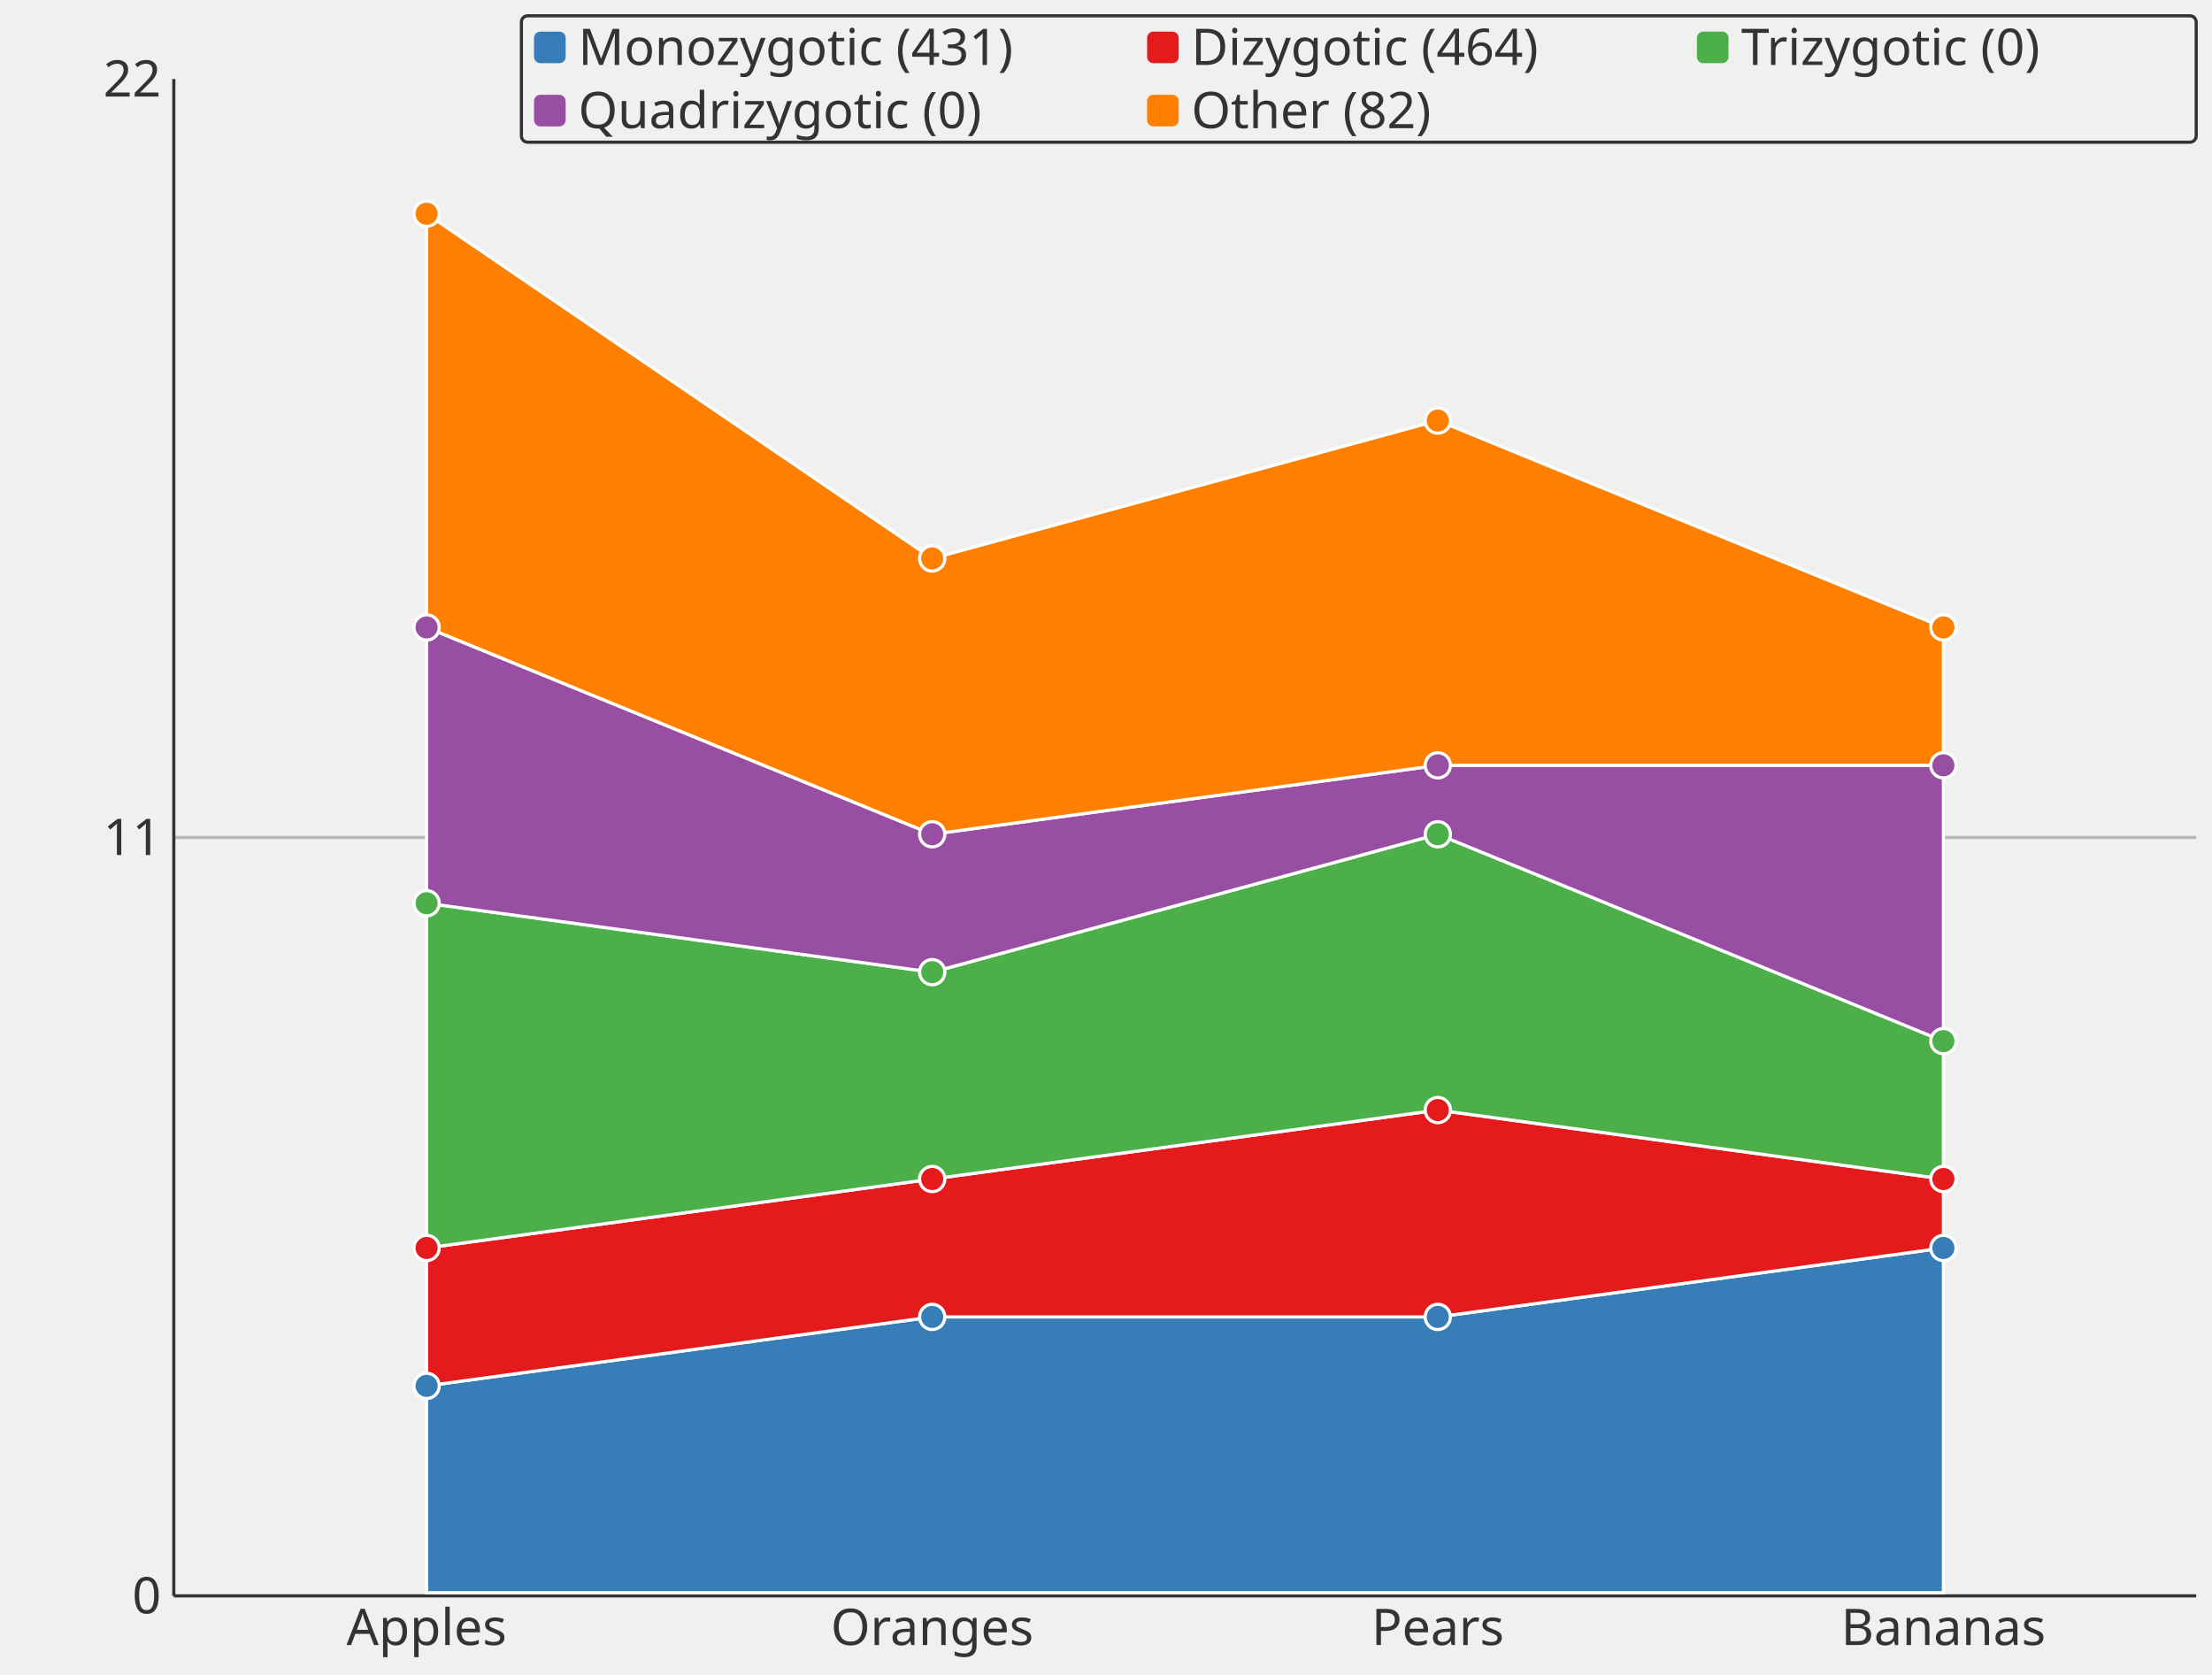
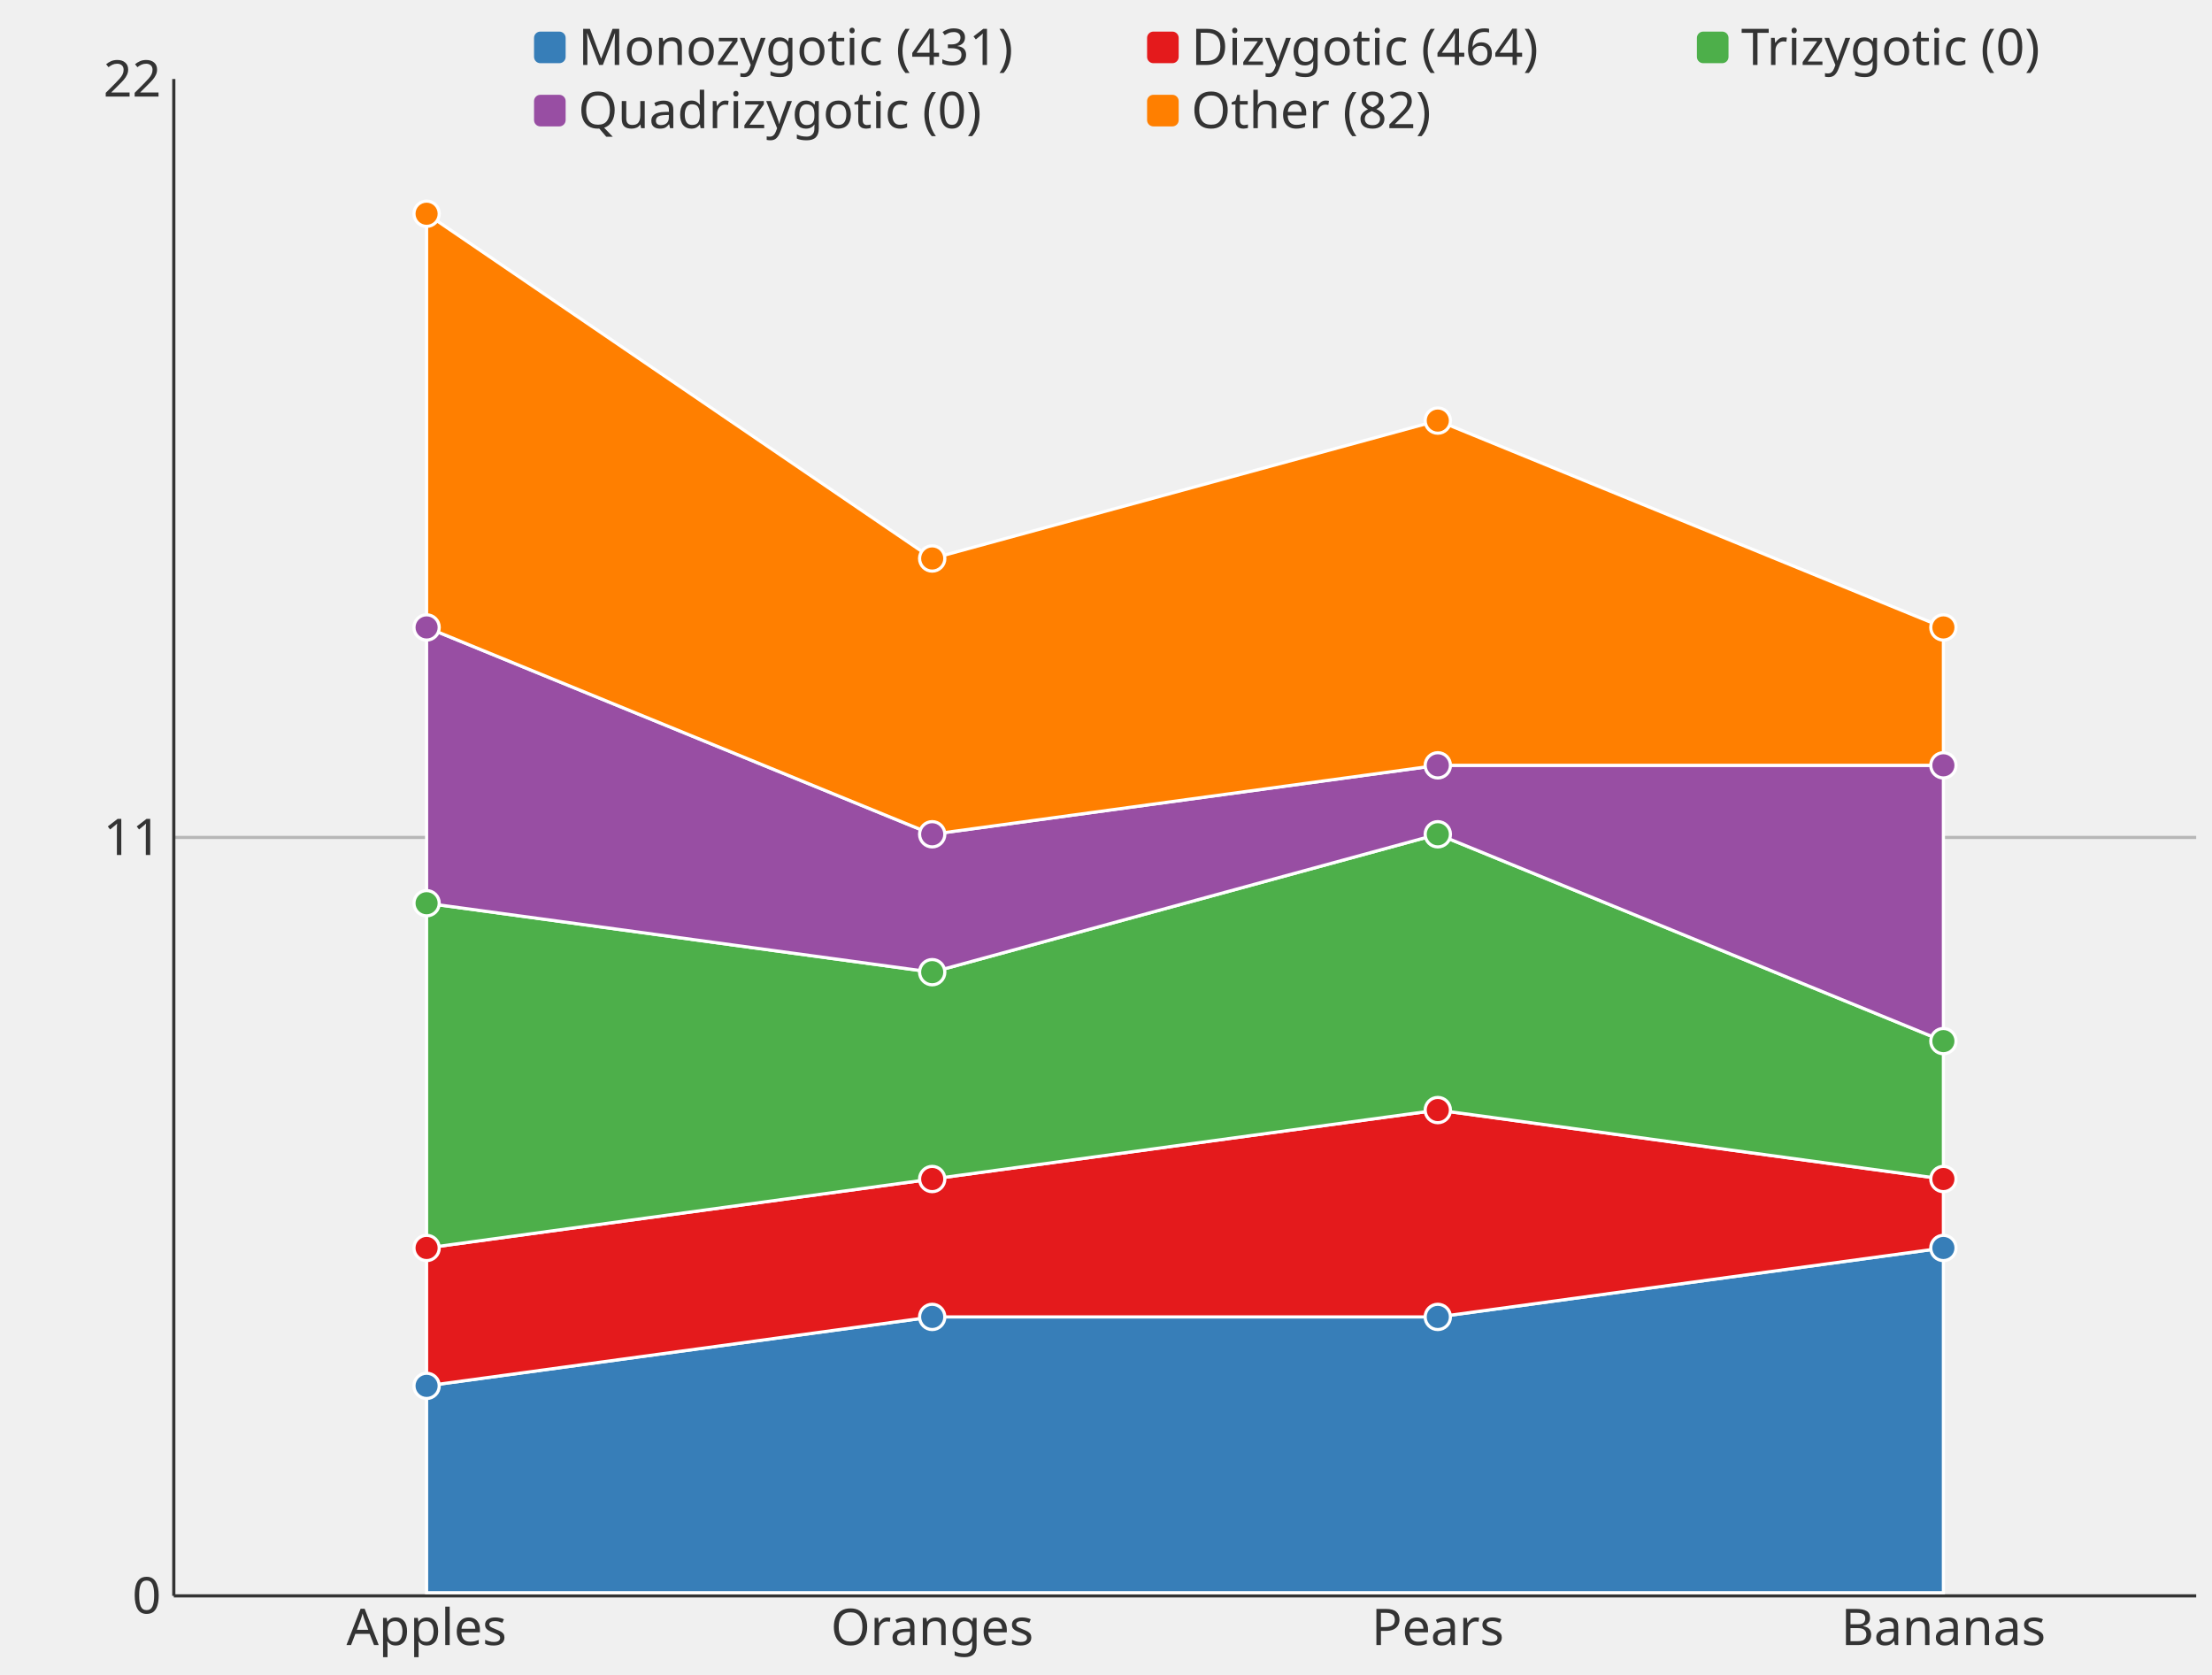
<svg xmlns="http://www.w3.org/2000/svg" font-family="sans-serif" font-size="16" viewBox="-55 -25 700 530">
  <style>
		@media (prefers-color-scheme: dark) {
			[fill="#333"] {fill: white}
			[stroke="#333"] {stroke: white}
		}
	</style>
  <g role="table">
    <line stroke="#333" x1="0" x2="0" y1="0" y2="480" />
    <line stroke="#333" x1="0" x2="640" y1="480" y2="480" />
    <line opacity="0.3" stroke="#333" x1="0" x2="640" y1="240" y2="240" />
    <g aria-hidden="true">
      <text dominant-baseline="middle" fill="#333" text-anchor="end" x="-4" y="480">0</text>
      <text dominant-baseline="middle" fill="#333" text-anchor="end" x="-4" y="240">11</text>
      <text dominant-baseline="middle" fill="#333" text-anchor="end" x="-4" y="0">22</text>
    </g>
    <g role="row">
      <text dominant-baseline="middle" fill="#333" role="columnheader" text-anchor="middle" x="80" y="490">Apples</text>
      <text dominant-baseline="middle" fill="#333" role="columnheader" text-anchor="middle" x="240" y="490">Oranges</text>
      <text dominant-baseline="middle" fill="#333" role="columnheader" text-anchor="middle" x="400" y="490">Pears</text>
      <text dominant-baseline="middle" fill="#333" role="columnheader" text-anchor="middle" x="560" y="490">Bananas</text>
    </g>
    <g aria-hidden="true">
-       <rect fill="none" height="40" rx="2" ry="2" stroke="#333" width="530" x="110" y="-20" />
      <rect fill="#377eb8" height="10" rx="2" ry="2" width="10" x="114" y="-15" />
      <text dominant-baseline="middle" fill="#333" x="128" y="-10">Monozygotic (431)</text>
      <rect fill="#e41a1c" height="10" rx="2" ry="2" width="10" x="308" y="-15" />
      <text dominant-baseline="middle" fill="#333" x="322" y="-10">Dizygotic (464)</text>
      <rect fill="#4daf4a" height="10" rx="2" ry="2" width="10" x="482" y="-15" />
      <text dominant-baseline="middle" fill="#333" x="496" y="-10">Trizygotic (0)</text>
      <rect fill="#984ea3" height="10" rx="2" ry="2" width="10" x="114" y="5" />
      <text dominant-baseline="middle" fill="#333" x="128" y="10">Quadrizygotic (0)</text>
      <rect fill="#ff7f00" height="10" rx="2" ry="2" width="10" x="308" y="5" />
      <text dominant-baseline="middle" fill="#333" x="322" y="10">Other (82)</text>
    </g>
    <polygon fill="#377eb8" points="80,413.546 240,391.727 400,391.727 560,369.909 560,479 400,479 240,479 80,479" stroke="white" />
    <polygon fill="#e41a1c" points="80,369.909 240,348.091 400,326.273 560,348.091 560,369.909 400,391.727 240,391.727 80,413.546" stroke="white" />
    <polygon fill="#4daf4a" points="80,260.818 240,282.636 400,239 560,304.454 560,348.091 400,326.273 240,348.091 80,369.909" stroke="white" />
    <polygon fill="#984ea3" points="80,173.546 240,239 400,217.182 560,217.182 560,304.454 400,239 240,282.636 80,260.818" stroke="white" />
    <polygon fill="#ff7f00" points="80,42.636 240,151.727 400,108.091 560,173.546 560,217.182 400,217.182 240,239 80,173.546" stroke="white" />
    <g fill="#377eb8" role="row" stroke="white">
      <circle cx="80" cy="413.546" r="4" role="cell">
				</circle>
      <circle cx="240" cy="391.727" r="4" role="cell">
				</circle>
      <circle cx="400" cy="391.727" r="4" role="cell">
				</circle>
      <circle cx="560" cy="369.909" r="4" role="cell">
				</circle>
    </g>
    <g fill="#e41a1c" role="row" stroke="white">
      <circle cx="80" cy="369.909" r="4" role="cell">
				</circle>
      <circle cx="240" cy="348.091" r="4" role="cell">
				</circle>
      <circle cx="400" cy="326.273" r="4" role="cell">
				</circle>
      <circle cx="560" cy="348.091" r="4" role="cell">
				</circle>
    </g>
    <g fill="#4daf4a" role="row" stroke="white">
      <circle cx="80" cy="260.818" r="4" role="cell">
				</circle>
      <circle cx="240" cy="282.636" r="4" role="cell">
				</circle>
      <circle cx="400" cy="239" r="4" role="cell">
				</circle>
      <circle cx="560" cy="304.454" r="4" role="cell">
				</circle>
    </g>
    <g fill="#984ea3" role="row" stroke="white">
      <circle cx="80" cy="173.546" r="4" role="cell">
				</circle>
      <circle cx="240" cy="239" r="4" role="cell">
				</circle>
      <circle cx="400" cy="217.182" r="4" role="cell">
				</circle>
      <circle cx="560" cy="217.182" r="4" role="cell">
				</circle>
    </g>
    <g fill="#ff7f00" role="row" stroke="white">
      <circle cx="80" cy="42.636" r="4" role="cell">
				</circle>
      <circle cx="240" cy="151.727" r="4" role="cell">
				</circle>
      <circle cx="400" cy="108.091" r="4" role="cell">
				</circle>
      <circle cx="560" cy="173.546" r="4" role="cell">
				</circle>
    </g>
  </g>
</svg>
